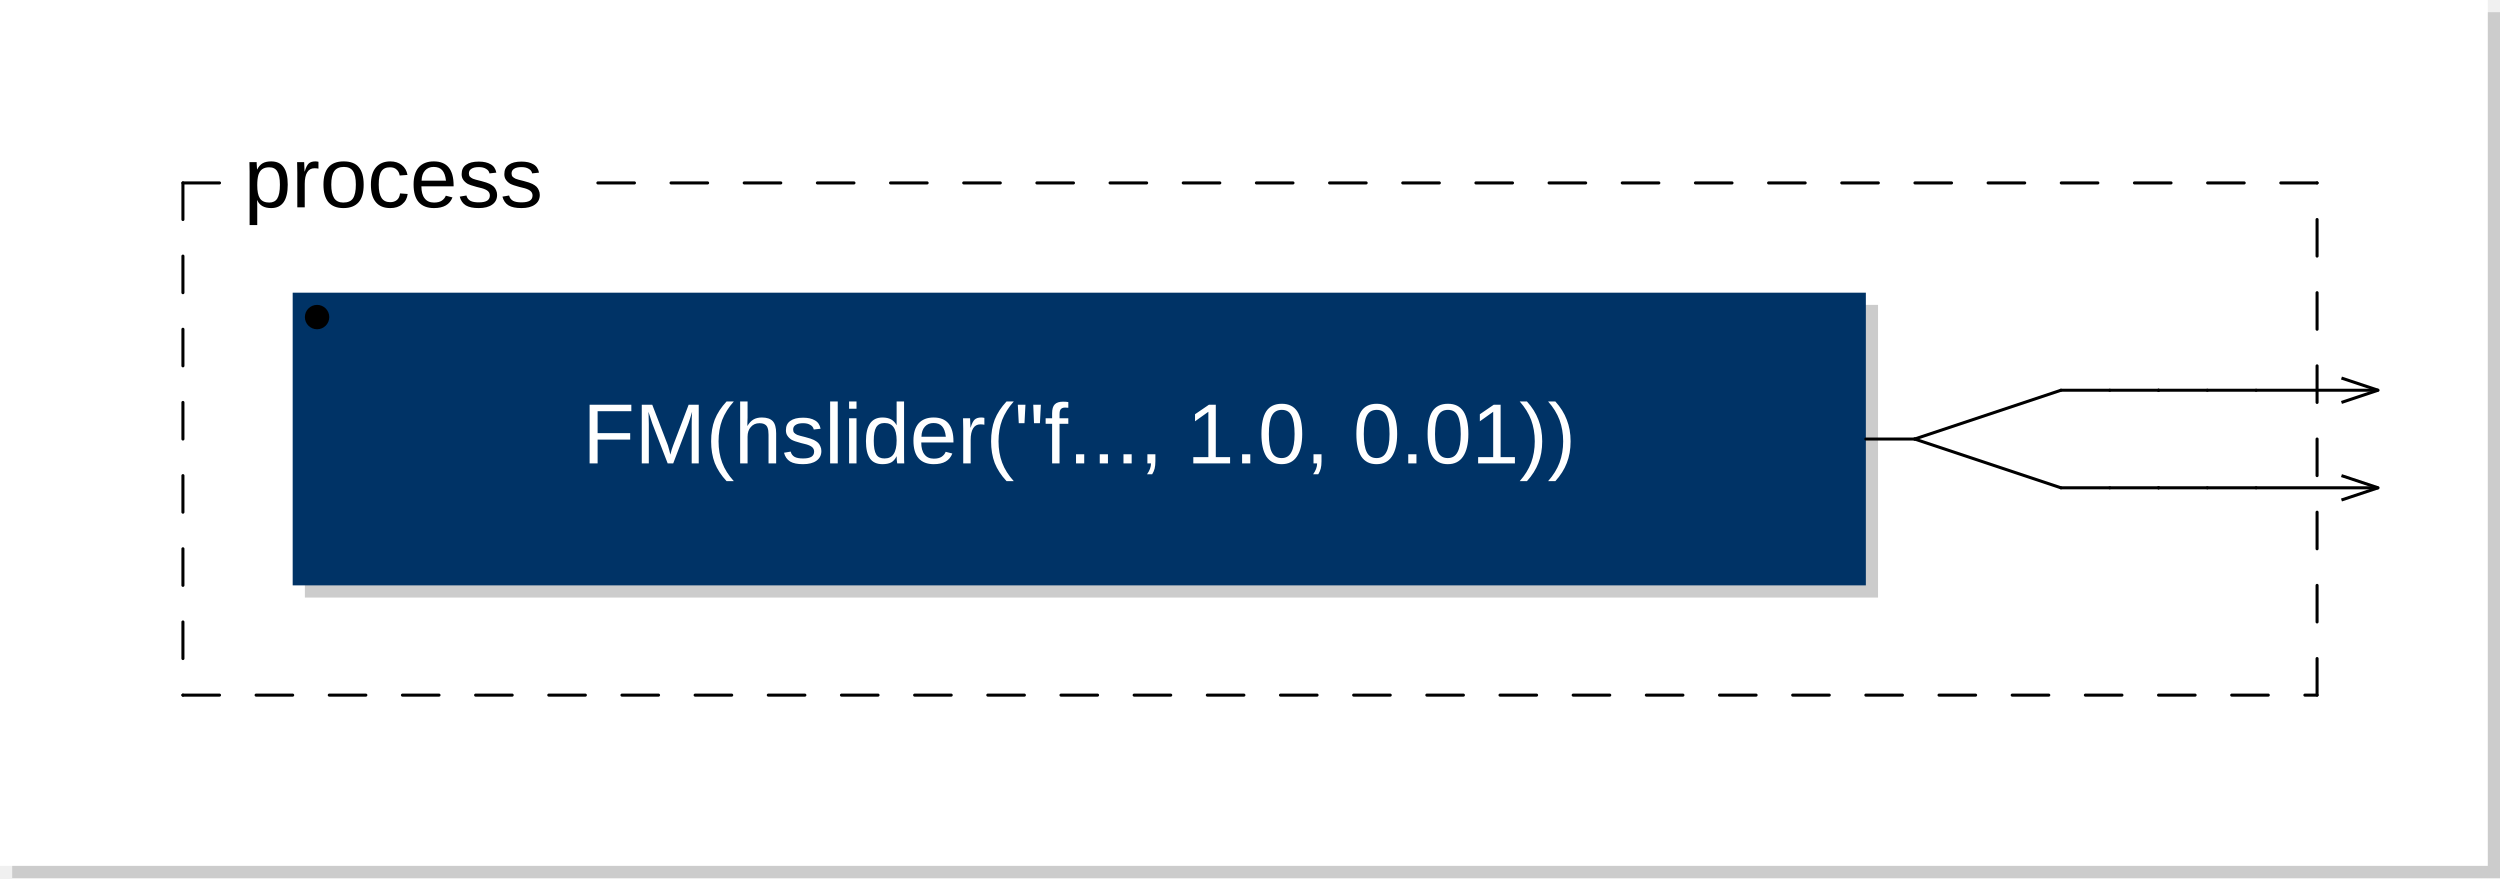
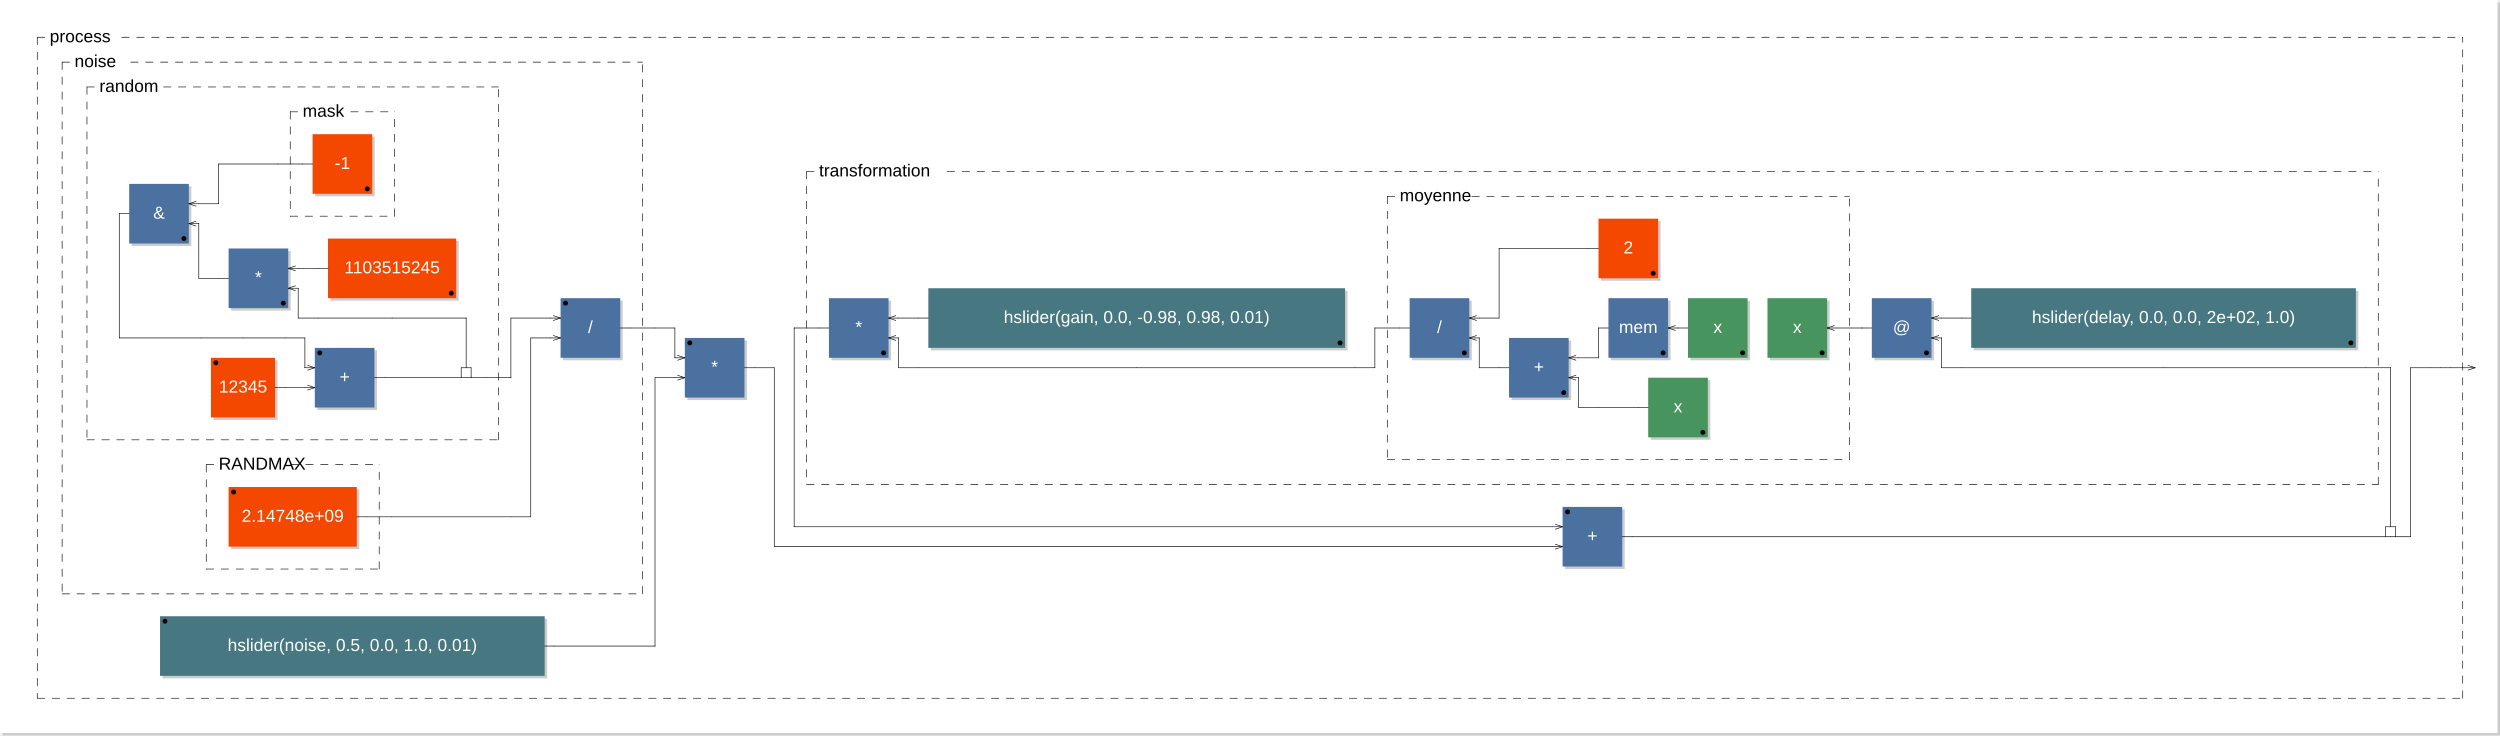
- <svg xmlns="http://www.w3.org/2000/svg" xmlns:xlink="http://www.w3.org/1999/xlink" viewBox="0 0 205 72" width="102.5mm" height="36mm" version="1.1">
-   <rect x="1" y="1" width="204" height="71" rx="0" ry="0" style="stroke:none;fill:#cccccc;" />
-   <rect x="0" y="0" width="204" height="71" rx="0" ry="0" style="stroke:none;fill:#ffffff;" />
+ <svg xmlns="http://www.w3.org/2000/svg" viewBox="0 0 1006.1 296" width="503.05mm" height="148mm" version="1.1">
+   <rect x="1" y="1" width="1005.1" height="295" rx="0" ry="0" style="stroke:none;fill:#cccccc;" />
+   <rect x="0" y="0" width="1005.1" height="295" rx="0" ry="0" style="stroke:none;fill:#ffffff;" />
  <text x="10" y="7" font-family="Arial" font-size="7" />
-   <a xlink:href="FM-0x7f956c1914c0.svg">
-     <rect x="25" y="25" width="129" height="24" rx="0" ry="0" style="stroke:none;fill:#cccccc;" />
-     <rect x="24" y="24" width="129" height="24" rx="0" ry="0" style="stroke:none;fill:#003366;" />
-   </a>
-   <a xlink:href="FM-0x7f956c1914c0.svg">
-     <text x="88.5" y="38" font-family="Arial" font-size="7" text-anchor="middle" fill="#FFFFFF">FM(hslider("f..., 1.0, 0.01))</text>
-   </a>
-   <circle cx="26" cy="26" r="1" />
-   <line x1="15" y1="15" x2="15" y2="57" style="stroke: black; stroke-linecap:round; stroke-width:0.25; stroke-dasharray:3,3;" />
-   <line x1="15" y1="57" x2="190" y2="57" style="stroke: black; stroke-linecap:round; stroke-width:0.25; stroke-dasharray:3,3;" />
-   <line x1="190" y1="57" x2="190" y2="15" style="stroke: black; stroke-linecap:round; stroke-width:0.25; stroke-dasharray:3,3;" />
+   <rect x="85.9" y="145" width="25.8" height="24" rx="0" ry="0" style="stroke:none;fill:#cccccc;" />
+   <rect x="84.9" y="144" width="25.8" height="24" rx="0" ry="0" style="stroke:none;fill:#f44800;" />
+   <text x="97.8" y="158" font-family="Arial" font-size="7" text-anchor="middle" fill="#FFFFFF">12345</text>
+   <circle cx="86.9" cy="146" r="1" />
+   <rect x="127.7" y="141" width="24" height="24" rx="0" ry="0" style="stroke:none;fill:#cccccc;" />
+   <rect x="126.7" y="140" width="24" height="24" rx="0" ry="0" style="stroke:none;fill:#4B71A1;" />
+   <text x="138.7" y="154" font-family="Arial" font-size="7" text-anchor="middle" fill="#FFFFFF">+</text>
+   <circle cx="128.7" cy="142" r="1" />
+   <line x1="123.7" y1="147" x2="126.7" y2="148" transform="rotate(0,126.7,148)" style="stroke: black; stroke-width:0.25;" />
+   <line x1="123.7" y1="149" x2="126.7" y2="148" transform="rotate(0,126.7,148)" style="stroke: black; stroke-width:0.25;" />
+   <line x1="123.7" y1="155" x2="126.7" y2="156" transform="rotate(0,126.7,156)" style="stroke: black; stroke-width:0.25;" />
+   <line x1="123.7" y1="157" x2="126.7" y2="156" transform="rotate(0,126.7,156)" style="stroke: black; stroke-width:0.25;" />
+   <rect x="133" y="97" width="51.6" height="24" rx="0" ry="0" style="stroke:none;fill:#cccccc;" />
+   <rect x="132" y="96" width="51.6" height="24" rx="0" ry="0" style="stroke:none;fill:#f44800;" />
+   <text x="157.8" y="110" font-family="Arial" font-size="7" text-anchor="middle" fill="#FFFFFF">1103515245</text>
+   <circle cx="181.6" cy="118" r="1" />
+   <rect x="93" y="101" width="24" height="24" rx="0" ry="0" style="stroke:none;fill:#cccccc;" />
+   <rect x="92" y="100" width="24" height="24" rx="0" ry="0" style="stroke:none;fill:#4B71A1;" />
+   <text x="104" y="114" font-family="Arial" font-size="7" text-anchor="middle" fill="#FFFFFF">*</text>
+   <circle cx="114" cy="122" r="1" />
+   <line x1="119" y1="115" x2="116" y2="116" transform="rotate(0,116,116)" style="stroke: black; stroke-width:0.25;" />
+   <line x1="119" y1="117" x2="116" y2="116" transform="rotate(0,116,116)" style="stroke: black; stroke-width:0.25;" />
+   <line x1="119" y1="107" x2="116" y2="108" transform="rotate(0,116,108)" style="stroke: black; stroke-width:0.25;" />
+   <line x1="119" y1="109" x2="116" y2="108" transform="rotate(0,116,108)" style="stroke: black; stroke-width:0.25;" />
+   <rect x="126.8" y="55" width="24" height="24" rx="0" ry="0" style="stroke:none;fill:#cccccc;" />
+   <rect x="125.8" y="54" width="24" height="24" rx="0" ry="0" style="stroke:none;fill:#f44800;" />
+   <text x="137.8" y="68" font-family="Arial" font-size="7" text-anchor="middle" fill="#FFFFFF">-1</text>
+   <circle cx="147.8" cy="76" r="1" />
+   <line x1="116.8" y1="45" x2="116.8" y2="87" style="stroke: black; stroke-linecap:round; stroke-width:0.25; stroke-dasharray:3,3;" />
+   <line x1="116.8" y1="87" x2="158.8" y2="87" style="stroke: black; stroke-linecap:round; stroke-width:0.25; stroke-dasharray:3,3;" />
+   <line x1="158.8" y1="87" x2="158.8" y2="45" style="stroke: black; stroke-linecap:round; stroke-width:0.25; stroke-dasharray:3,3;" />
+   <line x1="116.8" y1="45" x2="121.8" y2="45" style="stroke: black; stroke-linecap:round; stroke-width:0.25; stroke-dasharray:3,3;" />
+   <line x1="141.15" y1="45" x2="158.8" y2="45" style="stroke: black; stroke-linecap:round; stroke-width:0.25; stroke-dasharray:3,3;" />
+   <text x="121.8" y="47" font-family="Arial" font-size="7">mask</text>
+   <rect x="53" y="75" width="24" height="24" rx="0" ry="0" style="stroke:none;fill:#cccccc;" />
+   <rect x="52" y="74" width="24" height="24" rx="0" ry="0" style="stroke:none;fill:#4B71A1;" />
+   <text x="64" y="88" font-family="Arial" font-size="7" text-anchor="middle" fill="#FFFFFF">&amp;</text>
+   <circle cx="74" cy="96" r="1" />
+   <line x1="79" y1="89" x2="76" y2="90" transform="rotate(0,76,90)" style="stroke: black; stroke-width:0.25;" />
+   <line x1="79" y1="91" x2="76" y2="90" transform="rotate(0,76,90)" style="stroke: black; stroke-width:0.25;" />
+   <line x1="79" y1="81" x2="76" y2="82" transform="rotate(0,76,82)" style="stroke: black; stroke-width:0.25;" />
+   <line x1="79" y1="83" x2="76" y2="82" transform="rotate(0,76,82)" style="stroke: black; stroke-width:0.25;" />
+   <line x1="185.6" y1="152" x2="185.6" y2="148" style="stroke:black; stroke-linecap:round; stroke-width:0.25;" />
+   <line x1="185.6" y1="148" x2="189.6" y2="148" style="stroke:black; stroke-linecap:round; stroke-width:0.25;" />
+   <line x1="189.6" y1="148" x2="189.6" y2="152" style="stroke:black; stroke-linecap:round; stroke-width:0.25;" />
+   <line x1="35" y1="35" x2="35" y2="177" style="stroke: black; stroke-linecap:round; stroke-width:0.25; stroke-dasharray:3,3;" />
+   <line x1="35" y1="177" x2="200.6" y2="177" style="stroke: black; stroke-linecap:round; stroke-width:0.25; stroke-dasharray:3,3;" />
+   <line x1="200.6" y1="177" x2="200.6" y2="35" style="stroke: black; stroke-linecap:round; stroke-width:0.25; stroke-dasharray:3,3;" />
+   <line x1="35" y1="35" x2="40" y2="35" style="stroke: black; stroke-linecap:round; stroke-width:0.25; stroke-dasharray:3,3;" />
+   <line x1="65.8" y1="35" x2="200.6" y2="35" style="stroke: black; stroke-linecap:round; stroke-width:0.25; stroke-dasharray:3,3;" />
+   <text x="40" y="37" font-family="Arial" font-size="7">random</text>
+   <rect x="93" y="197" width="51.6" height="24" rx="0" ry="0" style="stroke:none;fill:#cccccc;" />
+   <rect x="92" y="196" width="51.6" height="24" rx="0" ry="0" style="stroke:none;fill:#f44800;" />
+   <text x="117.8" y="210" font-family="Arial" font-size="7" text-anchor="middle" fill="#FFFFFF">2.14748e+09</text>
+   <circle cx="94" cy="198" r="1" />
+   <line x1="83" y1="187" x2="83" y2="229" style="stroke: black; stroke-linecap:round; stroke-width:0.25; stroke-dasharray:3,3;" />
+   <line x1="83" y1="229" x2="152.6" y2="229" style="stroke: black; stroke-linecap:round; stroke-width:0.25; stroke-dasharray:3,3;" />
+   <line x1="152.6" y1="229" x2="152.6" y2="187" style="stroke: black; stroke-linecap:round; stroke-width:0.25; stroke-dasharray:3,3;" />
+   <line x1="83" y1="187" x2="88" y2="187" style="stroke: black; stroke-linecap:round; stroke-width:0.25; stroke-dasharray:3,3;" />
+   <line x1="117.025" y1="187" x2="152.6" y2="187" style="stroke: black; stroke-linecap:round; stroke-width:0.25; stroke-dasharray:3,3;" />
+   <text x="88" y="189" font-family="Arial" font-size="7">RANDMAX</text>
+   <rect x="226.6" y="121" width="24" height="24" rx="0" ry="0" style="stroke:none;fill:#cccccc;" />
+   <rect x="225.6" y="120" width="24" height="24" rx="0" ry="0" style="stroke:none;fill:#4B71A1;" />
+   <text x="237.6" y="134" font-family="Arial" font-size="7" text-anchor="middle" fill="#FFFFFF">/</text>
+   <circle cx="227.6" cy="122" r="1" />
+   <line x1="222.6" y1="127" x2="225.6" y2="128" transform="rotate(0,225.6,128)" style="stroke: black; stroke-width:0.25;" />
+   <line x1="222.6" y1="129" x2="225.6" y2="128" transform="rotate(0,225.6,128)" style="stroke: black; stroke-width:0.25;" />
+   <line x1="222.6" y1="135" x2="225.6" y2="136" transform="rotate(0,225.6,136)" style="stroke: black; stroke-width:0.25;" />
+   <line x1="222.6" y1="137" x2="225.6" y2="136" transform="rotate(0,225.6,136)" style="stroke: black; stroke-width:0.25;" />
+   <line x1="25" y1="25" x2="25" y2="239" style="stroke: black; stroke-linecap:round; stroke-width:0.25; stroke-dasharray:3,3;" />
+   <line x1="25" y1="239" x2="258.6" y2="239" style="stroke: black; stroke-linecap:round; stroke-width:0.25; stroke-dasharray:3,3;" />
+   <line x1="258.6" y1="239" x2="258.6" y2="25" style="stroke: black; stroke-linecap:round; stroke-width:0.25; stroke-dasharray:3,3;" />
+   <line x1="25" y1="25" x2="30" y2="25" style="stroke: black; stroke-linecap:round; stroke-width:0.25; stroke-dasharray:3,3;" />
+   <line x1="52.575" y1="25" x2="258.6" y2="25" style="stroke: black; stroke-linecap:round; stroke-width:0.25; stroke-dasharray:3,3;" />
+   <text x="30" y="27" font-family="Arial" font-size="7">noise</text>
+   <rect x="65.4" y="249" width="154.8" height="24" rx="0" ry="0" style="stroke:none;fill:#cccccc;" />
+   <rect x="64.4" y="248" width="154.8" height="24" rx="0" ry="0" style="stroke:none;fill:#477881;" />
+   <text x="141.8" y="262" font-family="Arial" font-size="7" text-anchor="middle" fill="#FFFFFF">hslider(noise, 0.5, 0.0, 1.0, 0.01)</text>
+   <circle cx="66.4" cy="250" r="1" />
+   <rect x="276.6" y="137" width="24" height="24" rx="0" ry="0" style="stroke:none;fill:#cccccc;" />
+   <rect x="275.6" y="136" width="24" height="24" rx="0" ry="0" style="stroke:none;fill:#4B71A1;" />
+   <text x="287.6" y="150" font-family="Arial" font-size="7" text-anchor="middle" fill="#FFFFFF">*</text>
+   <circle cx="277.6" cy="138" r="1" />
+   <line x1="272.6" y1="143" x2="275.6" y2="144" transform="rotate(0,275.6,144)" style="stroke: black; stroke-width:0.25;" />
+   <line x1="272.6" y1="145" x2="275.6" y2="144" transform="rotate(0,275.6,144)" style="stroke: black; stroke-width:0.25;" />
+   <line x1="272.6" y1="151" x2="275.6" y2="152" transform="rotate(0,275.6,152)" style="stroke: black; stroke-width:0.25;" />
+   <line x1="272.6" y1="153" x2="275.6" y2="152" transform="rotate(0,275.6,152)" style="stroke: black; stroke-width:0.25;" />
+   <rect x="629.85" y="205" width="24" height="24" rx="0" ry="0" style="stroke:none;fill:#cccccc;" />
+   <rect x="628.85" y="204" width="24" height="24" rx="0" ry="0" style="stroke:none;fill:#4B71A1;" />
+   <text x="640.85" y="218" font-family="Arial" font-size="7" text-anchor="middle" fill="#FFFFFF">+</text>
+   <circle cx="630.85" cy="206" r="1" />
+   <line x1="625.85" y1="211" x2="628.85" y2="212" transform="rotate(0,628.85,212)" style="stroke: black; stroke-width:0.25;" />
+   <line x1="625.85" y1="213" x2="628.85" y2="212" transform="rotate(0,628.85,212)" style="stroke: black; stroke-width:0.25;" />
+   <line x1="625.85" y1="219" x2="628.85" y2="220" transform="rotate(0,628.85,220)" style="stroke: black; stroke-width:0.25;" />
+   <line x1="625.85" y1="221" x2="628.85" y2="220" transform="rotate(0,628.85,220)" style="stroke: black; stroke-width:0.25;" />
+   <rect x="794.3" y="117" width="154.8" height="24" rx="0" ry="0" style="stroke:none;fill:#cccccc;" />
+   <rect x="793.3" y="116" width="154.8" height="24" rx="0" ry="0" style="stroke:none;fill:#477881;" />
+   <text x="870.7" y="130" font-family="Arial" font-size="7" text-anchor="middle" fill="#FFFFFF">hslider(delay, 0.0, 0.0, 2e+02, 1.0)</text>
+   <circle cx="946.1" cy="138" r="1" />
+   <rect x="754.3" y="121" width="24" height="24" rx="0" ry="0" style="stroke:none;fill:#cccccc;" />
+   <rect x="753.3" y="120" width="24" height="24" rx="0" ry="0" style="stroke:none;fill:#4B71A1;" />
+   <text x="765.3" y="134" font-family="Arial" font-size="7" text-anchor="middle" fill="#FFFFFF">@</text>
+   <circle cx="775.3" cy="142" r="1" />
+   <line x1="780.3" y1="135" x2="777.3" y2="136" transform="rotate(0,777.3,136)" style="stroke: black; stroke-width:0.25;" />
+   <line x1="780.3" y1="137" x2="777.3" y2="136" transform="rotate(0,777.3,136)" style="stroke: black; stroke-width:0.25;" />
+   <line x1="780.3" y1="127" x2="777.3" y2="128" transform="rotate(0,777.3,128)" style="stroke: black; stroke-width:0.25;" />
+   <line x1="780.3" y1="129" x2="777.3" y2="128" transform="rotate(0,777.3,128)" style="stroke: black; stroke-width:0.25;" />
+   <rect x="712.3" y="121" width="24" height="24" rx="0" ry="0" style="stroke:none;fill:#cccccc;" />
+   <rect x="711.3" y="120" width="24" height="24" rx="0" ry="0" style="stroke:none;fill:#47945E;" />
+   <text x="723.3" y="134" font-family="Arial" font-size="7" text-anchor="middle" fill="#FFFFFF">x</text>
+   <circle cx="733.3" cy="142" r="1" />
+   <line x1="738.3" y1="131" x2="735.3" y2="132" transform="rotate(0,735.3,132)" style="stroke: black; stroke-width:0.25;" />
+   <line x1="738.3" y1="133" x2="735.3" y2="132" transform="rotate(0,735.3,132)" style="stroke: black; stroke-width:0.25;" />
+   <rect x="664.3" y="153" width="24" height="24" rx="0" ry="0" style="stroke:none;fill:#cccccc;" />
+   <rect x="663.3" y="152" width="24" height="24" rx="0" ry="0" style="stroke:none;fill:#47945E;" />
+   <text x="675.3" y="166" font-family="Arial" font-size="7" text-anchor="middle" fill="#FFFFFF">x</text>
+   <circle cx="685.3" cy="174" r="1" />
+   <rect x="680.3" y="121" width="24" height="24" rx="0" ry="0" style="stroke:none;fill:#cccccc;" />
+   <rect x="679.3" y="120" width="24" height="24" rx="0" ry="0" style="stroke:none;fill:#47945E;" />
+   <text x="691.3" y="134" font-family="Arial" font-size="7" text-anchor="middle" fill="#FFFFFF">x</text>
+   <circle cx="701.3" cy="142" r="1" />
+   <rect x="648.3" y="121" width="24" height="24" rx="0" ry="0" style="stroke:none;fill:#cccccc;" />
+   <rect x="647.3" y="120" width="24" height="24" rx="0" ry="0" style="stroke:none;fill:#4B71A1;" />
+   <text x="659.3" y="134" font-family="Arial" font-size="7" text-anchor="middle" fill="#FFFFFF">mem</text>
+   <circle cx="669.3" cy="142" r="1" />
+   <line x1="674.3" y1="131" x2="671.3" y2="132" transform="rotate(0,671.3,132)" style="stroke: black; stroke-width:0.25;" />
+   <line x1="674.3" y1="133" x2="671.3" y2="132" transform="rotate(0,671.3,132)" style="stroke: black; stroke-width:0.25;" />
+   <rect x="608.3" y="137" width="24" height="24" rx="0" ry="0" style="stroke:none;fill:#cccccc;" />
+   <rect x="607.3" y="136" width="24" height="24" rx="0" ry="0" style="stroke:none;fill:#4B71A1;" />
+   <text x="619.3" y="150" font-family="Arial" font-size="7" text-anchor="middle" fill="#FFFFFF">+</text>
+   <circle cx="629.3" cy="158" r="1" />
+   <line x1="634.3" y1="151" x2="631.3" y2="152" transform="rotate(0,631.3,152)" style="stroke: black; stroke-width:0.25;" />
+   <line x1="634.3" y1="153" x2="631.3" y2="152" transform="rotate(0,631.3,152)" style="stroke: black; stroke-width:0.25;" />
+   <line x1="634.3" y1="143" x2="631.3" y2="144" transform="rotate(0,631.3,144)" style="stroke: black; stroke-width:0.25;" />
+   <line x1="634.3" y1="145" x2="631.3" y2="144" transform="rotate(0,631.3,144)" style="stroke: black; stroke-width:0.25;" />
+   <rect x="644.3" y="89" width="24" height="24" rx="0" ry="0" style="stroke:none;fill:#cccccc;" />
+   <rect x="643.3" y="88" width="24" height="24" rx="0" ry="0" style="stroke:none;fill:#f44800;" />
+   <text x="655.3" y="102" font-family="Arial" font-size="7" text-anchor="middle" fill="#FFFFFF">2</text>
+   <circle cx="665.3" cy="110" r="1" />
+   <rect x="568.3" y="121" width="24" height="24" rx="0" ry="0" style="stroke:none;fill:#cccccc;" />
+   <rect x="567.3" y="120" width="24" height="24" rx="0" ry="0" style="stroke:none;fill:#4B71A1;" />
+   <text x="579.3" y="134" font-family="Arial" font-size="7" text-anchor="middle" fill="#FFFFFF">/</text>
+   <circle cx="589.3" cy="142" r="1" />
+   <line x1="594.3" y1="135" x2="591.3" y2="136" transform="rotate(0,591.3,136)" style="stroke: black; stroke-width:0.25;" />
+   <line x1="594.3" y1="137" x2="591.3" y2="136" transform="rotate(0,591.3,136)" style="stroke: black; stroke-width:0.25;" />
+   <line x1="594.3" y1="127" x2="591.3" y2="128" transform="rotate(0,591.3,128)" style="stroke: black; stroke-width:0.25;" />
+   <line x1="594.3" y1="129" x2="591.3" y2="128" transform="rotate(0,591.3,128)" style="stroke: black; stroke-width:0.25;" />
+   <line x1="558.3" y1="79" x2="558.3" y2="185" style="stroke: black; stroke-linecap:round; stroke-width:0.25; stroke-dasharray:3,3;" />
+   <line x1="558.3" y1="185" x2="744.3" y2="185" style="stroke: black; stroke-linecap:round; stroke-width:0.25; stroke-dasharray:3,3;" />
+   <line x1="744.3" y1="185" x2="744.3" y2="79" style="stroke: black; stroke-linecap:round; stroke-width:0.25; stroke-dasharray:3,3;" />
+   <line x1="558.3" y1="79" x2="563.3" y2="79" style="stroke: black; stroke-linecap:round; stroke-width:0.25; stroke-dasharray:3,3;" />
+   <line x1="592.325" y1="79" x2="744.3" y2="79" style="stroke: black; stroke-linecap:round; stroke-width:0.25; stroke-dasharray:3,3;" />
+   <text x="563.3" y="81" font-family="Arial" font-size="7">moyenne</text>
+   <rect x="374.6" y="117" width="167.7" height="24" rx="0" ry="0" style="stroke:none;fill:#cccccc;" />
+   <rect x="373.6" y="116" width="167.7" height="24" rx="0" ry="0" style="stroke:none;fill:#477881;" />
+   <text x="457.45" y="130" font-family="Arial" font-size="7" text-anchor="middle" fill="#FFFFFF">hslider(gain, 0.0, -0.98, 0.98, 0.01)</text>
+   <circle cx="539.3" cy="138" r="1" />
+   <rect x="334.6" y="121" width="24" height="24" rx="0" ry="0" style="stroke:none;fill:#cccccc;" />
+   <rect x="333.6" y="120" width="24" height="24" rx="0" ry="0" style="stroke:none;fill:#4B71A1;" />
+   <text x="345.6" y="134" font-family="Arial" font-size="7" text-anchor="middle" fill="#FFFFFF">*</text>
+   <circle cx="355.6" cy="142" r="1" />
+   <line x1="360.6" y1="135" x2="357.6" y2="136" transform="rotate(0,357.6,136)" style="stroke: black; stroke-width:0.25;" />
+   <line x1="360.6" y1="137" x2="357.6" y2="136" transform="rotate(0,357.6,136)" style="stroke: black; stroke-width:0.25;" />
+   <line x1="360.6" y1="127" x2="357.6" y2="128" transform="rotate(0,357.6,128)" style="stroke: black; stroke-width:0.25;" />
+   <line x1="360.6" y1="129" x2="357.6" y2="128" transform="rotate(0,357.6,128)" style="stroke: black; stroke-width:0.25;" />
+   <line x1="324.6" y1="69" x2="324.6" y2="195" style="stroke: black; stroke-linecap:round; stroke-width:0.25; stroke-dasharray:3,3;" />
+   <line x1="324.6" y1="195" x2="957.1" y2="195" style="stroke: black; stroke-linecap:round; stroke-width:0.25; stroke-dasharray:3,3;" />
+   <line x1="957.1" y1="195" x2="957.1" y2="69" style="stroke: black; stroke-linecap:round; stroke-width:0.25; stroke-dasharray:3,3;" />
+   <line x1="324.6" y1="69" x2="329.6" y2="69" style="stroke: black; stroke-linecap:round; stroke-width:0.25; stroke-dasharray:3,3;" />
+   <line x1="381.2" y1="69" x2="957.1" y2="69" style="stroke: black; stroke-linecap:round; stroke-width:0.25; stroke-dasharray:3,3;" />
+   <text x="329.6" y="71" font-family="Arial" font-size="7">transformation</text>
+   <line x1="960.1" y1="216" x2="960.1" y2="212" style="stroke:black; stroke-linecap:round; stroke-width:0.25;" />
+   <line x1="960.1" y1="212" x2="964.1" y2="212" style="stroke:black; stroke-linecap:round; stroke-width:0.25;" />
+   <line x1="964.1" y1="212" x2="964.1" y2="216" style="stroke:black; stroke-linecap:round; stroke-width:0.25;" />
+   <line x1="15" y1="15" x2="15" y2="281" style="stroke: black; stroke-linecap:round; stroke-width:0.25; stroke-dasharray:3,3;" />
+   <line x1="15" y1="281" x2="991.1" y2="281" style="stroke: black; stroke-linecap:round; stroke-width:0.25; stroke-dasharray:3,3;" />
+   <line x1="991.1" y1="281" x2="991.1" y2="15" style="stroke: black; stroke-linecap:round; stroke-width:0.25; stroke-dasharray:3,3;" />
  <line x1="15" y1="15" x2="20" y2="15" style="stroke: black; stroke-linecap:round; stroke-width:0.25; stroke-dasharray:3,3;" />
-   <line x1="49.025" y1="15" x2="190" y2="15" style="stroke: black; stroke-linecap:round; stroke-width:0.25; stroke-dasharray:3,3;" />
+   <line x1="49.025" y1="15" x2="991.1" y2="15" style="stroke: black; stroke-linecap:round; stroke-width:0.25; stroke-dasharray:3,3;" />
  <text x="20" y="17" font-family="Arial" font-size="7">process</text>
-   <line x1="192" y1="31" x2="195" y2="32" transform="rotate(0,195,32)" style="stroke: black; stroke-width:0.25;" />
-   <line x1="192" y1="33" x2="195" y2="32" transform="rotate(0,195,32)" style="stroke: black; stroke-width:0.25;" />
-   <line x1="192" y1="39" x2="195" y2="40" transform="rotate(0,195,40)" style="stroke: black; stroke-width:0.25;" />
-   <line x1="192" y1="41" x2="195" y2="40" transform="rotate(0,195,40)" style="stroke: black; stroke-width:0.25;" />
-   <line x1="153" y1="36" x2="157" y2="36" style="stroke:black; stroke-linecap:round; stroke-width:0.25;" />
-   <line x1="157" y1="36" x2="169" y2="32" style="stroke:black; stroke-linecap:round; stroke-width:0.25;" />
-   <line x1="157" y1="36" x2="169" y2="40" style="stroke:black; stroke-linecap:round; stroke-width:0.25;" />
-   <line x1="169" y1="32" x2="173" y2="32" style="stroke:black; stroke-linecap:round; stroke-width:0.25;" />
-   <line x1="169" y1="40" x2="173" y2="40" style="stroke:black; stroke-linecap:round; stroke-width:0.25;" />
-   <line x1="173" y1="32" x2="177" y2="32" style="stroke:black; stroke-linecap:round; stroke-width:0.25;" />
-   <line x1="173" y1="40" x2="177" y2="40" style="stroke:black; stroke-linecap:round; stroke-width:0.25;" />
-   <line x1="177" y1="32" x2="177" y2="32" style="stroke:black; stroke-linecap:round; stroke-width:0.25;" />
-   <line x1="177" y1="32" x2="181" y2="32" style="stroke:black; stroke-linecap:round; stroke-width:0.25;" />
-   <line x1="177" y1="40" x2="177" y2="40" style="stroke:black; stroke-linecap:round; stroke-width:0.25;" />
-   <line x1="177" y1="40" x2="181" y2="40" style="stroke:black; stroke-linecap:round; stroke-width:0.25;" />
-   <line x1="181" y1="32" x2="185" y2="32" style="stroke:black; stroke-linecap:round; stroke-width:0.25;" />
-   <line x1="181" y1="40" x2="185" y2="40" style="stroke:black; stroke-linecap:round; stroke-width:0.25;" />
-   <line x1="185" y1="32" x2="195" y2="32" style="stroke:black; stroke-linecap:round; stroke-width:0.25;" />
-   <line x1="185" y1="40" x2="195" y2="40" style="stroke:black; stroke-linecap:round; stroke-width:0.25;" />
+   <line x1="993.1" y1="147" x2="996.1" y2="148" transform="rotate(0,996.1,148)" style="stroke: black; stroke-width:0.25;" />
+   <line x1="993.1" y1="149" x2="996.1" y2="148" transform="rotate(0,996.1,148)" style="stroke: black; stroke-width:0.25;" />
+   <line x1="48" y1="86" x2="48" y2="86" style="stroke:black; stroke-linecap:round; stroke-width:0.25;" />
+   <line x1="48" y1="86" x2="48" y2="136" style="stroke:black; stroke-linecap:round; stroke-width:0.25;" />
+   <line x1="48" y1="136" x2="48" y2="136" style="stroke:black; stroke-linecap:round; stroke-width:0.25;" />
+   <line x1="48" y1="136" x2="80.9" y2="136" style="stroke:black; stroke-linecap:round; stroke-width:0.25;" />
+   <line x1="52" y1="86" x2="48" y2="86" style="stroke:black; stroke-linecap:round; stroke-width:0.25;" />
+   <line x1="80" y1="82" x2="76" y2="82" style="stroke:black; stroke-linecap:round; stroke-width:0.25;" />
+   <line x1="80" y1="90" x2="76" y2="90" style="stroke:black; stroke-linecap:round; stroke-width:0.25;" />
+   <line x1="80" y1="90" x2="80" y2="90" style="stroke:black; stroke-linecap:round; stroke-width:0.25;" />
+   <line x1="80" y1="112" x2="80" y2="90" style="stroke:black; stroke-linecap:round; stroke-width:0.25;" />
+   <line x1="80.9" y1="136" x2="97.8" y2="136" style="stroke:black; stroke-linecap:round; stroke-width:0.25;" />
+   <line x1="88" y1="66" x2="88" y2="66" style="stroke:black; stroke-linecap:round; stroke-width:0.25;" />
+   <line x1="88" y1="66" x2="88" y2="82" style="stroke:black; stroke-linecap:round; stroke-width:0.25;" />
+   <line x1="88" y1="82" x2="80" y2="82" style="stroke:black; stroke-linecap:round; stroke-width:0.25;" />
+   <line x1="88" y1="112" x2="80" y2="112" style="stroke:black; stroke-linecap:round; stroke-width:0.25;" />
+   <line x1="92" y1="112" x2="88" y2="112" style="stroke:black; stroke-linecap:round; stroke-width:0.25;" />
+   <line x1="97.8" y1="136" x2="114.7" y2="136" style="stroke:black; stroke-linecap:round; stroke-width:0.25;" />
+   <line x1="110.7" y1="156" x2="114.7" y2="156" style="stroke:black; stroke-linecap:round; stroke-width:0.25;" />
+   <line x1="111.8" y1="66" x2="88" y2="66" style="stroke:black; stroke-linecap:round; stroke-width:0.25;" />
+   <line x1="114.7" y1="156" x2="122.7" y2="156" style="stroke:black; stroke-linecap:round; stroke-width:0.25;" />
+   <line x1="114.7" y1="136" x2="122.7" y2="136" style="stroke:black; stroke-linecap:round; stroke-width:0.25;" />
+   <line x1="120" y1="108" x2="116" y2="108" style="stroke:black; stroke-linecap:round; stroke-width:0.25;" />
+   <line x1="120" y1="116" x2="116" y2="116" style="stroke:black; stroke-linecap:round; stroke-width:0.25;" />
+   <line x1="120" y1="116" x2="120" y2="116" style="stroke:black; stroke-linecap:round; stroke-width:0.25;" />
+   <line x1="120" y1="128" x2="120" y2="116" style="stroke:black; stroke-linecap:round; stroke-width:0.25;" />
+   <line x1="121.8" y1="66" x2="111.8" y2="66" style="stroke:black; stroke-linecap:round; stroke-width:0.25;" />
+   <line x1="122.7" y1="148" x2="126.7" y2="148" style="stroke:black; stroke-linecap:round; stroke-width:0.25;" />
+   <line x1="122.7" y1="156" x2="126.7" y2="156" style="stroke:black; stroke-linecap:round; stroke-width:0.25;" />
+   <line x1="122.7" y1="136" x2="122.7" y2="148" style="stroke:black; stroke-linecap:round; stroke-width:0.25;" />
+   <line x1="122.7" y1="148" x2="122.7" y2="148" style="stroke:black; stroke-linecap:round; stroke-width:0.25;" />
+   <line x1="125.8" y1="66" x2="121.8" y2="66" style="stroke:black; stroke-linecap:round; stroke-width:0.25;" />
+   <line x1="128" y1="108" x2="120" y2="108" style="stroke:black; stroke-linecap:round; stroke-width:0.25;" />
+   <line x1="128" y1="128" x2="120" y2="128" style="stroke:black; stroke-linecap:round; stroke-width:0.25;" />
+   <line x1="132" y1="108" x2="128" y2="108" style="stroke:black; stroke-linecap:round; stroke-width:0.25;" />
+   <line x1="143.6" y1="208" x2="147.6" y2="208" style="stroke:black; stroke-linecap:round; stroke-width:0.25;" />
+   <line x1="147.6" y1="208" x2="157.6" y2="208" style="stroke:black; stroke-linecap:round; stroke-width:0.25;" />
+   <line x1="150.7" y1="152" x2="154.7" y2="152" style="stroke:black; stroke-linecap:round; stroke-width:0.25;" />
+   <line x1="154.7" y1="152" x2="187.6" y2="152" style="stroke:black; stroke-linecap:round; stroke-width:0.25;" />
+   <line x1="157.6" y1="208" x2="205.6" y2="208" style="stroke:black; stroke-linecap:round; stroke-width:0.25;" />
+   <line x1="157.8" y1="128" x2="128" y2="128" style="stroke:black; stroke-linecap:round; stroke-width:0.25;" />
+   <line x1="187.6" y1="128" x2="187.6" y2="128" style="stroke:black; stroke-linecap:round; stroke-width:0.25;" />
+   <line x1="187.6" y1="148" x2="187.6" y2="128" style="stroke:black; stroke-linecap:round; stroke-width:0.25;" />
+   <line x1="187.6" y1="152" x2="189.6" y2="152" style="stroke:black; stroke-linecap:round; stroke-width:0.25;" />
+   <line x1="187.6" y1="128" x2="157.8" y2="128" style="stroke:black; stroke-linecap:round; stroke-width:0.25;" />
+   <line x1="189.6" y1="152" x2="195.6" y2="152" style="stroke:black; stroke-linecap:round; stroke-width:0.25;" />
+   <line x1="195.6" y1="152" x2="205.6" y2="152" style="stroke:black; stroke-linecap:round; stroke-width:0.25;" />
+   <line x1="205.6" y1="128" x2="221.6" y2="128" style="stroke:black; stroke-linecap:round; stroke-width:0.25;" />
+   <line x1="205.6" y1="152" x2="205.6" y2="128" style="stroke:black; stroke-linecap:round; stroke-width:0.25;" />
+   <line x1="205.6" y1="152" x2="205.6" y2="152" style="stroke:black; stroke-linecap:round; stroke-width:0.25;" />
+   <line x1="205.6" y1="208" x2="213.6" y2="208" style="stroke:black; stroke-linecap:round; stroke-width:0.25;" />
+   <line x1="213.6" y1="136" x2="221.6" y2="136" style="stroke:black; stroke-linecap:round; stroke-width:0.25;" />
+   <line x1="213.6" y1="208" x2="213.6" y2="136" style="stroke:black; stroke-linecap:round; stroke-width:0.25;" />
+   <line x1="219.2" y1="260" x2="223.2" y2="260" style="stroke:black; stroke-linecap:round; stroke-width:0.25;" />
+   <line x1="221.6" y1="128" x2="225.6" y2="128" style="stroke:black; stroke-linecap:round; stroke-width:0.25;" />
+   <line x1="221.6" y1="136" x2="225.6" y2="136" style="stroke:black; stroke-linecap:round; stroke-width:0.25;" />
+   <line x1="223.2" y1="260" x2="263.6" y2="260" style="stroke:black; stroke-linecap:round; stroke-width:0.25;" />
+   <line x1="249.6" y1="132" x2="253.6" y2="132" style="stroke:black; stroke-linecap:round; stroke-width:0.25;" />
+   <line x1="253.6" y1="132" x2="263.6" y2="132" style="stroke:black; stroke-linecap:round; stroke-width:0.25;" />
+   <line x1="263.6" y1="132" x2="271.6" y2="132" style="stroke:black; stroke-linecap:round; stroke-width:0.25;" />
+   <line x1="263.6" y1="152" x2="271.6" y2="152" style="stroke:black; stroke-linecap:round; stroke-width:0.25;" />
+   <line x1="263.6" y1="260" x2="263.6" y2="152" style="stroke:black; stroke-linecap:round; stroke-width:0.25;" />
+   <line x1="263.6" y1="260" x2="263.6" y2="260" style="stroke:black; stroke-linecap:round; stroke-width:0.25;" />
+   <line x1="271.6" y1="132" x2="271.6" y2="144" style="stroke:black; stroke-linecap:round; stroke-width:0.25;" />
+   <line x1="271.6" y1="144" x2="271.6" y2="144" style="stroke:black; stroke-linecap:round; stroke-width:0.25;" />
+   <line x1="271.6" y1="144" x2="275.6" y2="144" style="stroke:black; stroke-linecap:round; stroke-width:0.25;" />
+   <line x1="271.6" y1="152" x2="275.6" y2="152" style="stroke:black; stroke-linecap:round; stroke-width:0.25;" />
+   <line x1="299.6" y1="148" x2="303.6" y2="148" style="stroke:black; stroke-linecap:round; stroke-width:0.25;" />
+   <line x1="303.6" y1="148" x2="311.6" y2="148" style="stroke:black; stroke-linecap:round; stroke-width:0.25;" />
+   <line x1="311.6" y1="148" x2="311.6" y2="220" style="stroke:black; stroke-linecap:round; stroke-width:0.25;" />
+   <line x1="311.6" y1="220" x2="311.6" y2="220" style="stroke:black; stroke-linecap:round; stroke-width:0.25;" />
+   <line x1="311.6" y1="220" x2="319.6" y2="220" style="stroke:black; stroke-linecap:round; stroke-width:0.25;" />
+   <line x1="319.6" y1="132" x2="319.6" y2="132" style="stroke:black; stroke-linecap:round; stroke-width:0.25;" />
+   <line x1="319.6" y1="132" x2="319.6" y2="212" style="stroke:black; stroke-linecap:round; stroke-width:0.25;" />
+   <line x1="319.6" y1="212" x2="319.6" y2="212" style="stroke:black; stroke-linecap:round; stroke-width:0.25;" />
+   <line x1="319.6" y1="212" x2="624.85" y2="212" style="stroke:black; stroke-linecap:round; stroke-width:0.25;" />
+   <line x1="319.6" y1="220" x2="624.85" y2="220" style="stroke:black; stroke-linecap:round; stroke-width:0.25;" />
+   <line x1="329.6" y1="132" x2="319.6" y2="132" style="stroke:black; stroke-linecap:round; stroke-width:0.25;" />
+   <line x1="333.6" y1="132" x2="329.6" y2="132" style="stroke:black; stroke-linecap:round; stroke-width:0.25;" />
+   <line x1="361.6" y1="128" x2="357.6" y2="128" style="stroke:black; stroke-linecap:round; stroke-width:0.25;" />
+   <line x1="361.6" y1="136" x2="357.6" y2="136" style="stroke:black; stroke-linecap:round; stroke-width:0.25;" />
+   <line x1="361.6" y1="136" x2="361.6" y2="136" style="stroke:black; stroke-linecap:round; stroke-width:0.25;" />
+   <line x1="361.6" y1="148" x2="361.6" y2="136" style="stroke:black; stroke-linecap:round; stroke-width:0.25;" />
+   <line x1="369.6" y1="128" x2="361.6" y2="128" style="stroke:black; stroke-linecap:round; stroke-width:0.25;" />
+   <line x1="369.6" y1="148" x2="361.6" y2="148" style="stroke:black; stroke-linecap:round; stroke-width:0.25;" />
+   <line x1="373.6" y1="128" x2="369.6" y2="128" style="stroke:black; stroke-linecap:round; stroke-width:0.25;" />
+   <line x1="457.45" y1="148" x2="369.6" y2="148" style="stroke:black; stroke-linecap:round; stroke-width:0.25;" />
+   <line x1="545.3" y1="148" x2="457.45" y2="148" style="stroke:black; stroke-linecap:round; stroke-width:0.25;" />
+   <line x1="553.3" y1="132" x2="553.3" y2="132" style="stroke:black; stroke-linecap:round; stroke-width:0.25;" />
+   <line x1="553.3" y1="132" x2="553.3" y2="148" style="stroke:black; stroke-linecap:round; stroke-width:0.25;" />
+   <line x1="553.3" y1="148" x2="545.3" y2="148" style="stroke:black; stroke-linecap:round; stroke-width:0.25;" />
+   <line x1="563.3" y1="132" x2="553.3" y2="132" style="stroke:black; stroke-linecap:round; stroke-width:0.25;" />
+   <line x1="567.3" y1="132" x2="563.3" y2="132" style="stroke:black; stroke-linecap:round; stroke-width:0.25;" />
+   <line x1="595.3" y1="128" x2="591.3" y2="128" style="stroke:black; stroke-linecap:round; stroke-width:0.25;" />
+   <line x1="595.3" y1="136" x2="591.3" y2="136" style="stroke:black; stroke-linecap:round; stroke-width:0.25;" />
+   <line x1="595.3" y1="136" x2="595.3" y2="136" style="stroke:black; stroke-linecap:round; stroke-width:0.25;" />
+   <line x1="595.3" y1="148" x2="595.3" y2="136" style="stroke:black; stroke-linecap:round; stroke-width:0.25;" />
+   <line x1="603.3" y1="100" x2="603.3" y2="100" style="stroke:black; stroke-linecap:round; stroke-width:0.25;" />
+   <line x1="603.3" y1="100" x2="603.3" y2="128" style="stroke:black; stroke-linecap:round; stroke-width:0.25;" />
+   <line x1="603.3" y1="128" x2="595.3" y2="128" style="stroke:black; stroke-linecap:round; stroke-width:0.25;" />
+   <line x1="603.3" y1="148" x2="595.3" y2="148" style="stroke:black; stroke-linecap:round; stroke-width:0.25;" />
+   <line x1="607.3" y1="148" x2="603.3" y2="148" style="stroke:black; stroke-linecap:round; stroke-width:0.25;" />
+   <line x1="624.85" y1="212" x2="628.85" y2="212" style="stroke:black; stroke-linecap:round; stroke-width:0.25;" />
+   <line x1="624.85" y1="220" x2="628.85" y2="220" style="stroke:black; stroke-linecap:round; stroke-width:0.25;" />
+   <line x1="635.3" y1="144" x2="631.3" y2="144" style="stroke:black; stroke-linecap:round; stroke-width:0.25;" />
+   <line x1="635.3" y1="152" x2="631.3" y2="152" style="stroke:black; stroke-linecap:round; stroke-width:0.25;" />
+   <line x1="635.3" y1="152" x2="635.3" y2="152" style="stroke:black; stroke-linecap:round; stroke-width:0.25;" />
+   <line x1="635.3" y1="164" x2="635.3" y2="152" style="stroke:black; stroke-linecap:round; stroke-width:0.25;" />
+   <line x1="639.3" y1="100" x2="603.3" y2="100" style="stroke:black; stroke-linecap:round; stroke-width:0.25;" />
+   <line x1="643.3" y1="100" x2="639.3" y2="100" style="stroke:black; stroke-linecap:round; stroke-width:0.25;" />
+   <line x1="643.3" y1="132" x2="643.3" y2="132" style="stroke:black; stroke-linecap:round; stroke-width:0.25;" />
+   <line x1="643.3" y1="132" x2="643.3" y2="144" style="stroke:black; stroke-linecap:round; stroke-width:0.25;" />
+   <line x1="643.3" y1="144" x2="635.3" y2="144" style="stroke:black; stroke-linecap:round; stroke-width:0.25;" />
+   <line x1="643.3" y1="164" x2="635.3" y2="164" style="stroke:black; stroke-linecap:round; stroke-width:0.25;" />
+   <line x1="647.3" y1="132" x2="643.3" y2="132" style="stroke:black; stroke-linecap:round; stroke-width:0.25;" />
+   <line x1="652.85" y1="216" x2="656.85" y2="216" style="stroke:black; stroke-linecap:round; stroke-width:0.25;" />
+   <line x1="656.85" y1="216" x2="962.1" y2="216" style="stroke:black; stroke-linecap:round; stroke-width:0.25;" />
+   <line x1="659.3" y1="164" x2="643.3" y2="164" style="stroke:black; stroke-linecap:round; stroke-width:0.25;" />
+   <line x1="663.3" y1="164" x2="659.3" y2="164" style="stroke:black; stroke-linecap:round; stroke-width:0.25;" />
+   <line x1="675.3" y1="132" x2="671.3" y2="132" style="stroke:black; stroke-linecap:round; stroke-width:0.25;" />
+   <line x1="675.3" y1="132" x2="675.3" y2="132" style="stroke:black; stroke-linecap:round; stroke-width:0.25;" />
+   <line x1="679.3" y1="132" x2="675.3" y2="132" style="stroke:black; stroke-linecap:round; stroke-width:0.25;" />
+   <line x1="739.3" y1="132" x2="735.3" y2="132" style="stroke:black; stroke-linecap:round; stroke-width:0.25;" />
+   <line x1="749.3" y1="132" x2="739.3" y2="132" style="stroke:black; stroke-linecap:round; stroke-width:0.25;" />
+   <line x1="749.3" y1="132" x2="749.3" y2="132" style="stroke:black; stroke-linecap:round; stroke-width:0.25;" />
+   <line x1="753.3" y1="132" x2="749.3" y2="132" style="stroke:black; stroke-linecap:round; stroke-width:0.25;" />
+   <line x1="781.3" y1="128" x2="777.3" y2="128" style="stroke:black; stroke-linecap:round; stroke-width:0.25;" />
+   <line x1="781.3" y1="136" x2="777.3" y2="136" style="stroke:black; stroke-linecap:round; stroke-width:0.25;" />
+   <line x1="781.3" y1="136" x2="781.3" y2="136" style="stroke:black; stroke-linecap:round; stroke-width:0.25;" />
+   <line x1="781.3" y1="148" x2="781.3" y2="136" style="stroke:black; stroke-linecap:round; stroke-width:0.25;" />
+   <line x1="789.3" y1="128" x2="781.3" y2="128" style="stroke:black; stroke-linecap:round; stroke-width:0.25;" />
+   <line x1="789.3" y1="148" x2="781.3" y2="148" style="stroke:black; stroke-linecap:round; stroke-width:0.25;" />
+   <line x1="793.3" y1="128" x2="789.3" y2="128" style="stroke:black; stroke-linecap:round; stroke-width:0.25;" />
+   <line x1="870.7" y1="148" x2="789.3" y2="148" style="stroke:black; stroke-linecap:round; stroke-width:0.25;" />
+   <line x1="952.1" y1="148" x2="870.7" y2="148" style="stroke:black; stroke-linecap:round; stroke-width:0.25;" />
+   <line x1="962.1" y1="148" x2="952.1" y2="148" style="stroke:black; stroke-linecap:round; stroke-width:0.25;" />
+   <line x1="962.1" y1="148" x2="962.1" y2="148" style="stroke:black; stroke-linecap:round; stroke-width:0.25;" />
+   <line x1="962.1" y1="212" x2="962.1" y2="148" style="stroke:black; stroke-linecap:round; stroke-width:0.25;" />
+   <line x1="962.1" y1="216" x2="964.1" y2="216" style="stroke:black; stroke-linecap:round; stroke-width:0.25;" />
+   <line x1="964.1" y1="216" x2="970.1" y2="216" style="stroke:black; stroke-linecap:round; stroke-width:0.25;" />
+   <line x1="970.1" y1="148" x2="978.1" y2="148" style="stroke:black; stroke-linecap:round; stroke-width:0.25;" />
+   <line x1="970.1" y1="216" x2="970.1" y2="148" style="stroke:black; stroke-linecap:round; stroke-width:0.25;" />
+   <line x1="970.1" y1="216" x2="970.1" y2="216" style="stroke:black; stroke-linecap:round; stroke-width:0.25;" />
+   <line x1="978.1" y1="148" x2="982.1" y2="148" style="stroke:black; stroke-linecap:round; stroke-width:0.25;" />
+   <line x1="982.1" y1="148" x2="986.1" y2="148" style="stroke:black; stroke-linecap:round; stroke-width:0.25;" />
+   <line x1="986.1" y1="148" x2="996.1" y2="148" style="stroke:black; stroke-linecap:round; stroke-width:0.25;" />
</svg>
